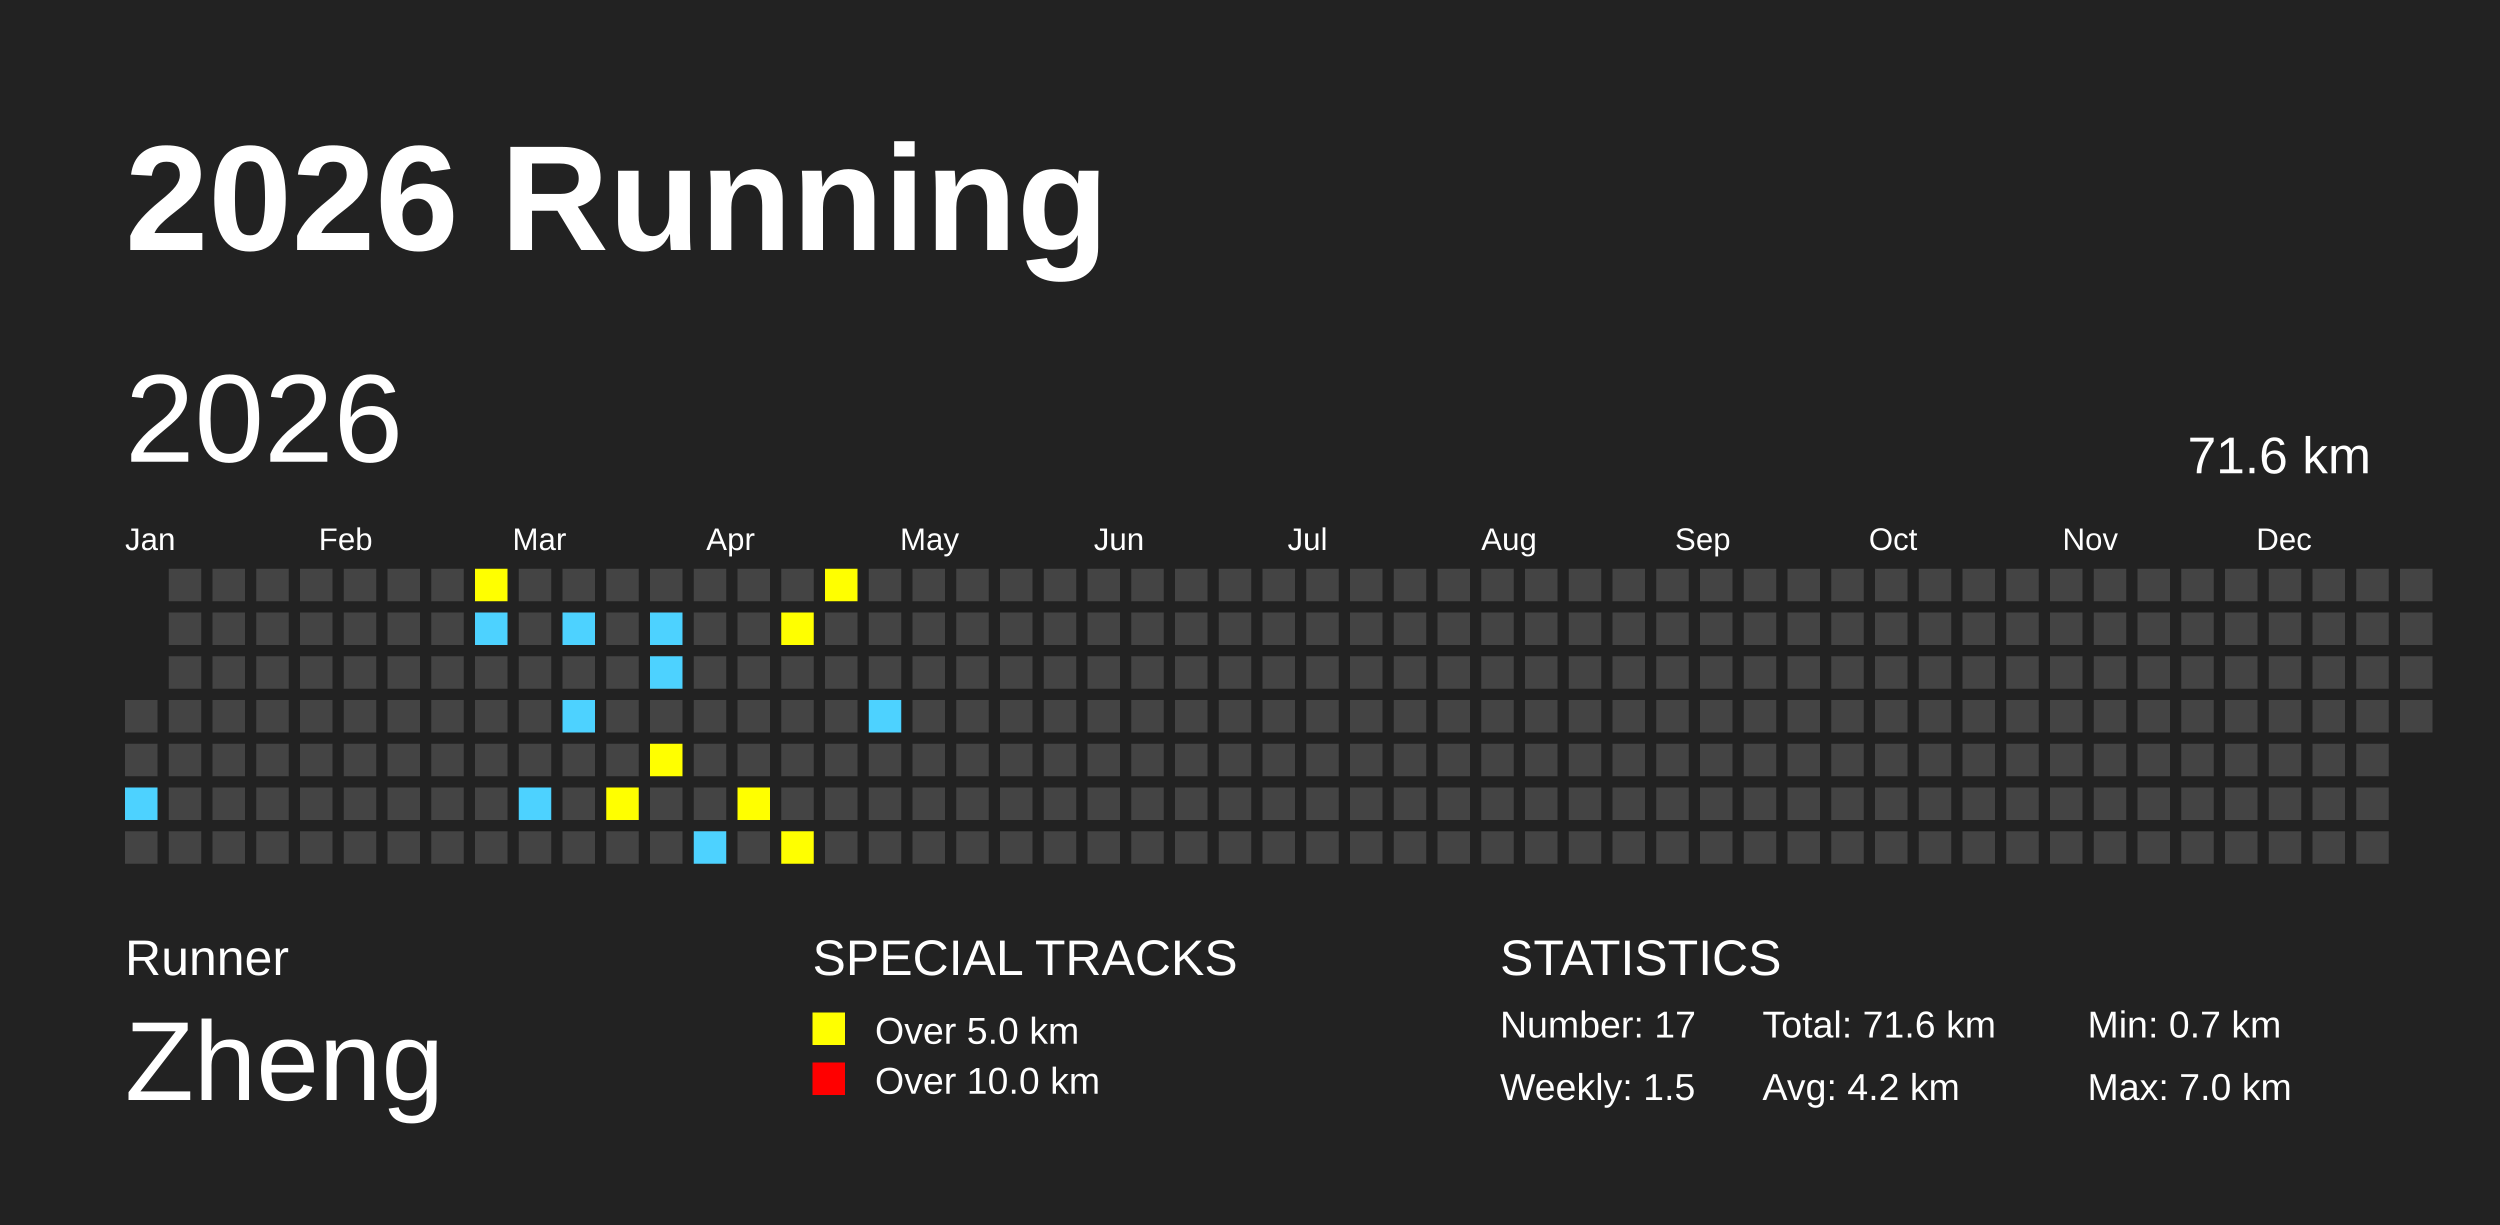
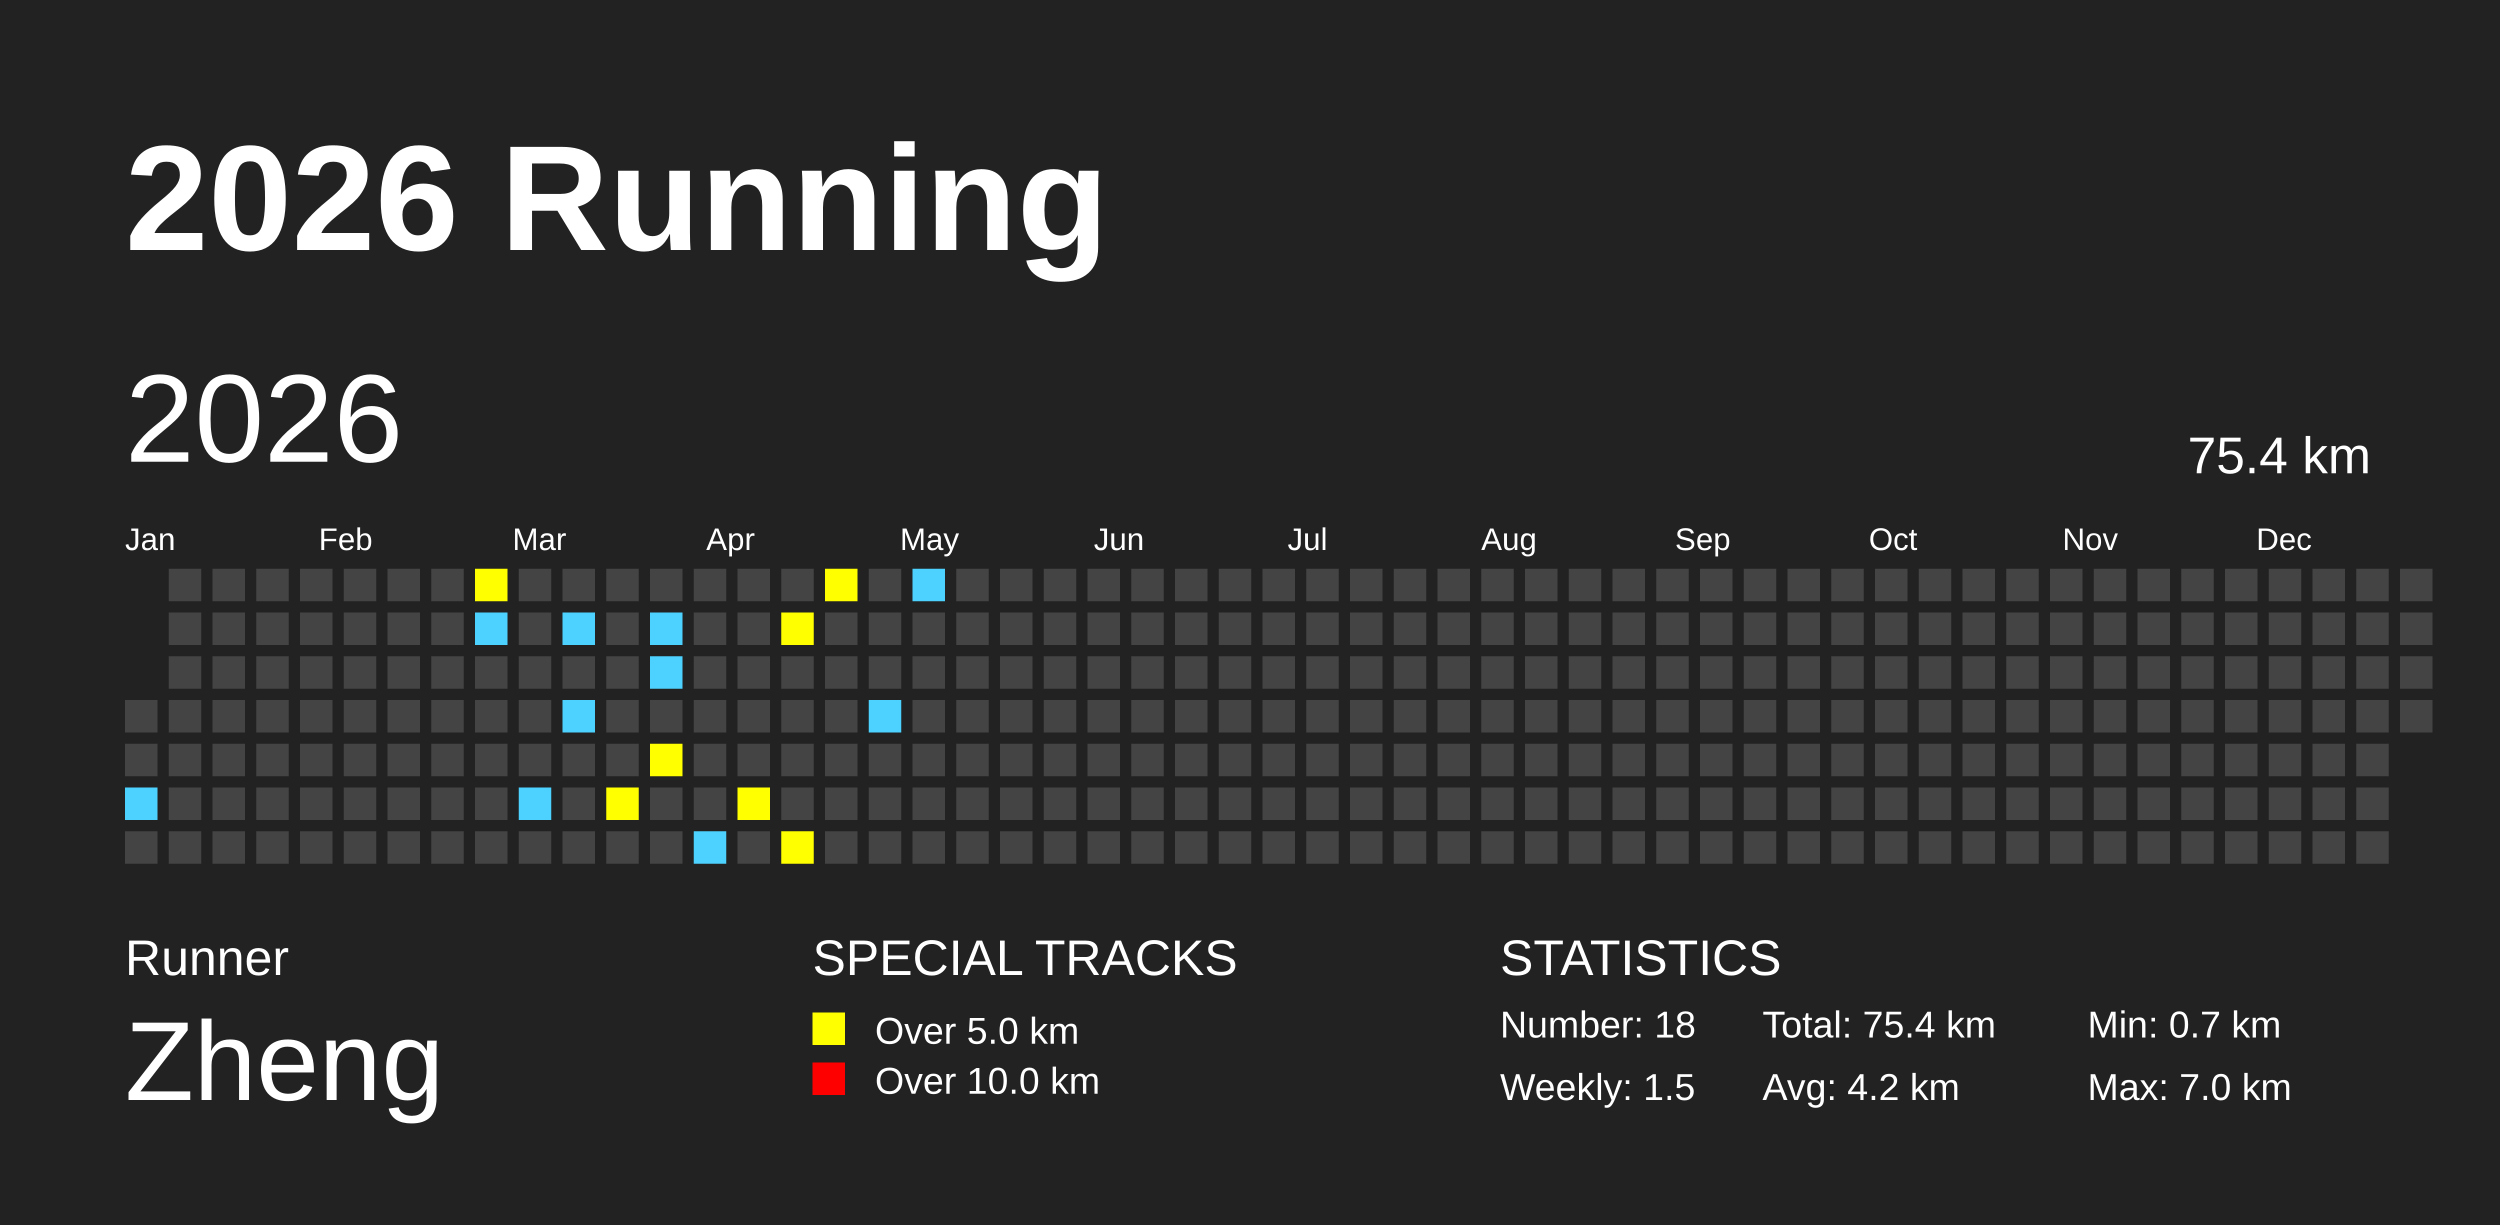
<svg xmlns="http://www.w3.org/2000/svg" baseProfile="full" height="98mm" version="1.1" viewBox="0,0,200,98" width="200mm">
  <defs />
  <rect fill="#222222" height="98" width="200" x="0" y="0" />
  <text fill="#FFFFFF" style="font-size:12px; font-family:Arial; font-weight:bold;" x="10" y="20">2026 Running</text>
  <text fill="#FFFFFF" style="font-size:4px; font-family:Arial" x="10" y="78">Runner</text>
  <text fill="#FFFFFF" style="font-size:9px; font-family:Arial" x="10" y="88">Zheng</text>
  <text fill="#FFFFFF" style="font-size:4px; font-family:Arial" x="65" y="78">SPECIAL TRACKS</text>
  <rect fill="yellow" height="2.6" width="2.6" x="65" y="81" />
  <text fill="#FFFFFF" style="font-size:3px; font-family:Arial" x="70" y="83.5">Over 5.0 km</text>
  <rect fill="red" height="2.6" width="2.6" x="65" y="85" />
  <text fill="#FFFFFF" style="font-size:3px; font-family:Arial" x="70" y="87.5">Over 10.0 km</text>
  <text fill="#FFFFFF" style="font-size:4px; font-family:Arial" x="120" y="78">STATISTICS</text>
-   <text fill="#FFFFFF" style="font-size:3px; font-family:Arial" x="120" y="83">Number: 17</text>
+   <text fill="#FFFFFF" style="font-size:3px; font-family:Arial" x="120" y="83">Number: 18</text>
  <text fill="#FFFFFF" style="font-size:3px; font-family:Arial" x="120" y="88">Weekly: 1.5</text>
-   <text fill="#FFFFFF" style="font-size:3px; font-family:Arial" x="141" y="83">Total: 71.6 km</text>
+   <text fill="#FFFFFF" style="font-size:3px; font-family:Arial" x="141" y="83">Total: 75.4 km</text>
  <text fill="#FFFFFF" style="font-size:3px; font-family:Arial" x="141" y="88">Avg: 4.2 km</text>
  <text fill="#FFFFFF" style="font-size:3px; font-family:Arial" x="167" y="83">Min: 0.7 km</text>
  <text fill="#FFFFFF" style="font-size:3px; font-family:Arial" x="167" y="88">Max: 7.0 km</text>
  <text dominant-baseline="hanging" fill="#FFFFFF" style="font-size:10.0px; font-family:Arial;" x="10" y="30">2026</text>
-   <text dominant-baseline="hanging" fill="#FFFFFF" style="font-size:4.125px; font-family:Arial;" x="175" y="35">71.6 km</text>
+   <text dominant-baseline="hanging" fill="#FFFFFF" style="font-size:4.125px; font-family:Arial;" x="175" y="35">75.4 km</text>
  <text fill="#FFFFFF" style="font-size:2.5px; font-family:Arial" x="10.0" y="44">Jan</text>
  <text fill="#FFFFFF" style="font-size:2.5px; font-family:Arial" x="25.5" y="44">Feb</text>
  <text fill="#FFFFFF" style="font-size:2.5px; font-family:Arial" x="41.0" y="44">Mar</text>
  <text fill="#FFFFFF" style="font-size:2.5px; font-family:Arial" x="56.5" y="44">Apr</text>
  <text fill="#FFFFFF" style="font-size:2.5px; font-family:Arial" x="72.0" y="44">May</text>
  <text fill="#FFFFFF" style="font-size:2.5px; font-family:Arial" x="87.5" y="44">Jun</text>
  <text fill="#FFFFFF" style="font-size:2.5px; font-family:Arial" x="103.0" y="44">Jul</text>
  <text fill="#FFFFFF" style="font-size:2.5px; font-family:Arial" x="118.5" y="44">Aug</text>
  <text fill="#FFFFFF" style="font-size:2.5px; font-family:Arial" x="134.0" y="44">Sep</text>
  <text fill="#FFFFFF" style="font-size:2.5px; font-family:Arial" x="149.5" y="44">Oct</text>
  <text fill="#FFFFFF" style="font-size:2.5px; font-family:Arial" x="165.0" y="44">Nov</text>
  <text fill="#FFFFFF" style="font-size:2.5px; font-family:Arial" x="180.5" y="44">Dec</text>
  <rect fill="#444444" height="2.6" width="2.6" x="10.0" y="56.0" />
  <rect fill="#444444" height="2.6" width="2.6" x="10.0" y="59.5" />
  <rect fill="#4DD2FF" height="2.6" width="2.6" x="10.0" y="63.0" />
  <rect fill="#444444" height="2.6" width="2.6" x="10.0" y="66.5" />
  <rect fill="#444444" height="2.6" width="2.6" x="13.5" y="45.5" />
  <rect fill="#444444" height="2.6" width="2.6" x="13.5" y="49.0" />
  <rect fill="#444444" height="2.6" width="2.6" x="13.5" y="52.5" />
  <rect fill="#444444" height="2.6" width="2.6" x="13.5" y="56.0" />
  <rect fill="#444444" height="2.6" width="2.6" x="13.5" y="59.5" />
  <rect fill="#444444" height="2.6" width="2.6" x="13.5" y="63.0" />
  <rect fill="#444444" height="2.6" width="2.6" x="13.5" y="66.5" />
  <rect fill="#444444" height="2.6" width="2.6" x="17.0" y="45.5" />
  <rect fill="#444444" height="2.6" width="2.6" x="17.0" y="49.0" />
  <rect fill="#444444" height="2.6" width="2.6" x="17.0" y="52.5" />
  <rect fill="#444444" height="2.6" width="2.6" x="17.0" y="56.0" />
  <rect fill="#444444" height="2.6" width="2.6" x="17.0" y="59.5" />
  <rect fill="#444444" height="2.6" width="2.6" x="17.0" y="63.0" />
  <rect fill="#444444" height="2.6" width="2.6" x="17.0" y="66.5" />
  <rect fill="#444444" height="2.6" width="2.6" x="20.5" y="45.5" />
  <rect fill="#444444" height="2.6" width="2.6" x="20.5" y="49.0" />
  <rect fill="#444444" height="2.6" width="2.6" x="20.5" y="52.5" />
  <rect fill="#444444" height="2.6" width="2.6" x="20.5" y="56.0" />
  <rect fill="#444444" height="2.6" width="2.6" x="20.5" y="59.5" />
  <rect fill="#444444" height="2.6" width="2.6" x="20.5" y="63.0" />
  <rect fill="#444444" height="2.6" width="2.6" x="20.5" y="66.5" />
  <rect fill="#444444" height="2.6" width="2.6" x="24.0" y="45.5" />
  <rect fill="#444444" height="2.6" width="2.6" x="24.0" y="49.0" />
  <rect fill="#444444" height="2.6" width="2.6" x="24.0" y="52.5" />
  <rect fill="#444444" height="2.6" width="2.6" x="24.0" y="56.0" />
  <rect fill="#444444" height="2.6" width="2.6" x="24.0" y="59.5" />
  <rect fill="#444444" height="2.6" width="2.6" x="24.0" y="63.0" />
  <rect fill="#444444" height="2.6" width="2.6" x="24.0" y="66.5" />
  <rect fill="#444444" height="2.6" width="2.6" x="27.5" y="45.5" />
  <rect fill="#444444" height="2.6" width="2.6" x="27.5" y="49.0" />
  <rect fill="#444444" height="2.6" width="2.6" x="27.5" y="52.5" />
  <rect fill="#444444" height="2.6" width="2.6" x="27.5" y="56.0" />
  <rect fill="#444444" height="2.6" width="2.6" x="27.5" y="59.5" />
  <rect fill="#444444" height="2.6" width="2.6" x="27.5" y="63.0" />
  <rect fill="#444444" height="2.6" width="2.6" x="27.5" y="66.5" />
  <rect fill="#444444" height="2.6" width="2.6" x="31.0" y="45.5" />
  <rect fill="#444444" height="2.6" width="2.6" x="31.0" y="49.0" />
  <rect fill="#444444" height="2.6" width="2.6" x="31.0" y="52.5" />
  <rect fill="#444444" height="2.6" width="2.6" x="31.0" y="56.0" />
  <rect fill="#444444" height="2.6" width="2.6" x="31.0" y="59.5" />
  <rect fill="#444444" height="2.6" width="2.6" x="31.0" y="63.0" />
  <rect fill="#444444" height="2.6" width="2.6" x="31.0" y="66.5" />
  <rect fill="#444444" height="2.6" width="2.6" x="34.5" y="45.5" />
  <rect fill="#444444" height="2.6" width="2.6" x="34.5" y="49.0" />
  <rect fill="#444444" height="2.6" width="2.6" x="34.5" y="52.5" />
  <rect fill="#444444" height="2.6" width="2.6" x="34.5" y="56.0" />
  <rect fill="#444444" height="2.6" width="2.6" x="34.5" y="59.5" />
  <rect fill="#444444" height="2.6" width="2.6" x="34.5" y="63.0" />
  <rect fill="#444444" height="2.6" width="2.6" x="34.5" y="66.5" />
  <rect fill="yellow" height="2.6" width="2.6" x="38.0" y="45.5" />
  <rect fill="#4DD2FF" height="2.6" width="2.6" x="38.0" y="49.0" />
  <rect fill="#444444" height="2.6" width="2.6" x="38.0" y="52.5" />
  <rect fill="#444444" height="2.6" width="2.6" x="38.0" y="56.0" />
  <rect fill="#444444" height="2.6" width="2.6" x="38.0" y="59.5" />
  <rect fill="#444444" height="2.6" width="2.6" x="38.0" y="63.0" />
  <rect fill="#444444" height="2.6" width="2.6" x="38.0" y="66.5" />
  <rect fill="#444444" height="2.6" width="2.6" x="41.5" y="45.5" />
  <rect fill="#444444" height="2.6" width="2.6" x="41.5" y="49.0" />
  <rect fill="#444444" height="2.6" width="2.6" x="41.5" y="52.5" />
  <rect fill="#444444" height="2.6" width="2.6" x="41.5" y="56.0" />
  <rect fill="#444444" height="2.6" width="2.6" x="41.5" y="59.5" />
  <rect fill="#4DD2FF" height="2.6" width="2.6" x="41.5" y="63.0" />
  <rect fill="#444444" height="2.6" width="2.6" x="41.5" y="66.5" />
  <rect fill="#444444" height="2.6" width="2.6" x="45.0" y="45.5" />
  <rect fill="#4DD2FF" height="2.6" width="2.6" x="45.0" y="49.0" />
  <rect fill="#444444" height="2.6" width="2.6" x="45.0" y="52.5" />
  <rect fill="#4DD2FF" height="2.6" width="2.6" x="45.0" y="56.0" />
  <rect fill="#444444" height="2.6" width="2.6" x="45.0" y="59.5" />
  <rect fill="#444444" height="2.6" width="2.6" x="45.0" y="63.0" />
  <rect fill="#444444" height="2.6" width="2.6" x="45.0" y="66.5" />
  <rect fill="#444444" height="2.6" width="2.6" x="48.5" y="45.5" />
  <rect fill="#444444" height="2.6" width="2.6" x="48.5" y="49.0" />
  <rect fill="#444444" height="2.6" width="2.6" x="48.5" y="52.5" />
  <rect fill="#444444" height="2.6" width="2.6" x="48.5" y="56.0" />
  <rect fill="#444444" height="2.6" width="2.6" x="48.5" y="59.5" />
  <rect fill="yellow" height="2.6" width="2.6" x="48.5" y="63.0" />
  <rect fill="#444444" height="2.6" width="2.6" x="48.5" y="66.5" />
  <rect fill="#444444" height="2.6" width="2.6" x="52.0" y="45.5" />
  <rect fill="#4DD2FF" height="2.6" width="2.6" x="52.0" y="49.0" />
  <rect fill="#4DD2FF" height="2.6" width="2.6" x="52.0" y="52.5" />
  <rect fill="#444444" height="2.6" width="2.6" x="52.0" y="56.0" />
  <rect fill="yellow" height="2.6" width="2.6" x="52.0" y="59.5" />
  <rect fill="#444444" height="2.6" width="2.6" x="52.0" y="63.0" />
  <rect fill="#444444" height="2.6" width="2.6" x="52.0" y="66.5" />
  <rect fill="#444444" height="2.6" width="2.6" x="55.5" y="45.5" />
  <rect fill="#444444" height="2.6" width="2.6" x="55.5" y="49.0" />
  <rect fill="#444444" height="2.6" width="2.6" x="55.5" y="52.5" />
  <rect fill="#444444" height="2.6" width="2.6" x="55.5" y="56.0" />
  <rect fill="#444444" height="2.6" width="2.6" x="55.5" y="59.5" />
  <rect fill="#444444" height="2.6" width="2.6" x="55.5" y="63.0" />
  <rect fill="#4DD2FF" height="2.6" width="2.6" x="55.5" y="66.5" />
  <rect fill="#444444" height="2.6" width="2.6" x="59.0" y="45.5" />
  <rect fill="#444444" height="2.6" width="2.6" x="59.0" y="49.0" />
  <rect fill="#444444" height="2.6" width="2.6" x="59.0" y="52.5" />
  <rect fill="#444444" height="2.6" width="2.6" x="59.0" y="56.0" />
  <rect fill="#444444" height="2.6" width="2.6" x="59.0" y="59.5" />
  <rect fill="yellow" height="2.6" width="2.6" x="59.0" y="63.0" />
  <rect fill="#444444" height="2.6" width="2.6" x="59.0" y="66.5" />
  <rect fill="#444444" height="2.6" width="2.6" x="62.5" y="45.5" />
  <rect fill="yellow" height="2.6" width="2.6" x="62.5" y="49.0" />
  <rect fill="#444444" height="2.6" width="2.6" x="62.5" y="52.5" />
  <rect fill="#444444" height="2.6" width="2.6" x="62.5" y="56.0" />
  <rect fill="#444444" height="2.6" width="2.6" x="62.5" y="59.5" />
  <rect fill="#444444" height="2.6" width="2.6" x="62.5" y="63.0" />
  <rect fill="yellow" height="2.6" width="2.6" x="62.5" y="66.5" />
  <rect fill="yellow" height="2.6" width="2.6" x="66.0" y="45.5" />
  <rect fill="#444444" height="2.6" width="2.6" x="66.0" y="49.0" />
  <rect fill="#444444" height="2.6" width="2.6" x="66.0" y="52.5" />
  <rect fill="#444444" height="2.6" width="2.6" x="66.0" y="56.0" />
  <rect fill="#444444" height="2.6" width="2.6" x="66.0" y="59.5" />
  <rect fill="#444444" height="2.6" width="2.6" x="66.0" y="63.0" />
  <rect fill="#444444" height="2.6" width="2.6" x="66.0" y="66.5" />
  <rect fill="#444444" height="2.6" width="2.6" x="69.5" y="45.5" />
  <rect fill="#444444" height="2.6" width="2.6" x="69.5" y="49.0" />
  <rect fill="#444444" height="2.6" width="2.6" x="69.5" y="52.5" />
  <rect fill="#4DD2FF" height="2.6" width="2.6" x="69.5" y="56.0" />
  <rect fill="#444444" height="2.6" width="2.6" x="69.5" y="59.5" />
  <rect fill="#444444" height="2.6" width="2.6" x="69.5" y="63.0" />
  <rect fill="#444444" height="2.6" width="2.6" x="69.5" y="66.5" />
-   <rect fill="#444444" height="2.6" width="2.6" x="73.0" y="45.5" />
+   <rect fill="#4DD2FF" height="2.6" width="2.6" x="73.0" y="45.5" />
  <rect fill="#444444" height="2.6" width="2.6" x="73.0" y="49.0" />
  <rect fill="#444444" height="2.6" width="2.6" x="73.0" y="52.5" />
  <rect fill="#444444" height="2.6" width="2.6" x="73.0" y="56.0" />
  <rect fill="#444444" height="2.6" width="2.6" x="73.0" y="59.5" />
  <rect fill="#444444" height="2.6" width="2.6" x="73.0" y="63.0" />
  <rect fill="#444444" height="2.6" width="2.6" x="73.0" y="66.5" />
  <rect fill="#444444" height="2.6" width="2.6" x="76.5" y="45.5" />
  <rect fill="#444444" height="2.6" width="2.6" x="76.5" y="49.0" />
  <rect fill="#444444" height="2.6" width="2.6" x="76.5" y="52.5" />
  <rect fill="#444444" height="2.6" width="2.6" x="76.5" y="56.0" />
  <rect fill="#444444" height="2.6" width="2.6" x="76.5" y="59.5" />
  <rect fill="#444444" height="2.6" width="2.6" x="76.5" y="63.0" />
  <rect fill="#444444" height="2.6" width="2.6" x="76.5" y="66.5" />
  <rect fill="#444444" height="2.6" width="2.6" x="80.0" y="45.5" />
  <rect fill="#444444" height="2.6" width="2.6" x="80.0" y="49.0" />
  <rect fill="#444444" height="2.6" width="2.6" x="80.0" y="52.5" />
  <rect fill="#444444" height="2.6" width="2.6" x="80.0" y="56.0" />
  <rect fill="#444444" height="2.6" width="2.6" x="80.0" y="59.5" />
  <rect fill="#444444" height="2.6" width="2.6" x="80.0" y="63.0" />
  <rect fill="#444444" height="2.6" width="2.6" x="80.0" y="66.5" />
  <rect fill="#444444" height="2.6" width="2.6" x="83.5" y="45.5" />
  <rect fill="#444444" height="2.6" width="2.6" x="83.5" y="49.0" />
  <rect fill="#444444" height="2.6" width="2.6" x="83.5" y="52.5" />
  <rect fill="#444444" height="2.6" width="2.6" x="83.5" y="56.0" />
  <rect fill="#444444" height="2.6" width="2.6" x="83.5" y="59.5" />
  <rect fill="#444444" height="2.6" width="2.6" x="83.5" y="63.0" />
  <rect fill="#444444" height="2.6" width="2.6" x="83.5" y="66.5" />
  <rect fill="#444444" height="2.6" width="2.6" x="87.0" y="45.5" />
  <rect fill="#444444" height="2.6" width="2.6" x="87.0" y="49.0" />
  <rect fill="#444444" height="2.6" width="2.6" x="87.0" y="52.5" />
  <rect fill="#444444" height="2.6" width="2.6" x="87.0" y="56.0" />
  <rect fill="#444444" height="2.6" width="2.6" x="87.0" y="59.5" />
  <rect fill="#444444" height="2.6" width="2.6" x="87.0" y="63.0" />
  <rect fill="#444444" height="2.6" width="2.6" x="87.0" y="66.5" />
  <rect fill="#444444" height="2.6" width="2.6" x="90.5" y="45.5" />
  <rect fill="#444444" height="2.6" width="2.6" x="90.5" y="49.0" />
  <rect fill="#444444" height="2.6" width="2.6" x="90.5" y="52.5" />
  <rect fill="#444444" height="2.6" width="2.6" x="90.5" y="56.0" />
  <rect fill="#444444" height="2.6" width="2.6" x="90.5" y="59.5" />
  <rect fill="#444444" height="2.6" width="2.6" x="90.5" y="63.0" />
  <rect fill="#444444" height="2.6" width="2.6" x="90.5" y="66.5" />
  <rect fill="#444444" height="2.6" width="2.6" x="94.0" y="45.5" />
  <rect fill="#444444" height="2.6" width="2.6" x="94.0" y="49.0" />
  <rect fill="#444444" height="2.6" width="2.6" x="94.0" y="52.5" />
  <rect fill="#444444" height="2.6" width="2.6" x="94.0" y="56.0" />
  <rect fill="#444444" height="2.6" width="2.6" x="94.0" y="59.5" />
  <rect fill="#444444" height="2.6" width="2.6" x="94.0" y="63.0" />
  <rect fill="#444444" height="2.6" width="2.6" x="94.0" y="66.5" />
  <rect fill="#444444" height="2.6" width="2.6" x="97.5" y="45.5" />
  <rect fill="#444444" height="2.6" width="2.6" x="97.5" y="49.0" />
  <rect fill="#444444" height="2.6" width="2.6" x="97.5" y="52.5" />
  <rect fill="#444444" height="2.6" width="2.6" x="97.5" y="56.0" />
  <rect fill="#444444" height="2.6" width="2.6" x="97.5" y="59.5" />
  <rect fill="#444444" height="2.6" width="2.6" x="97.5" y="63.0" />
  <rect fill="#444444" height="2.6" width="2.6" x="97.5" y="66.5" />
  <rect fill="#444444" height="2.6" width="2.6" x="101.0" y="45.5" />
  <rect fill="#444444" height="2.6" width="2.6" x="101.0" y="49.0" />
  <rect fill="#444444" height="2.6" width="2.6" x="101.0" y="52.5" />
  <rect fill="#444444" height="2.6" width="2.6" x="101.0" y="56.0" />
  <rect fill="#444444" height="2.6" width="2.6" x="101.0" y="59.5" />
  <rect fill="#444444" height="2.6" width="2.6" x="101.0" y="63.0" />
  <rect fill="#444444" height="2.6" width="2.6" x="101.0" y="66.5" />
  <rect fill="#444444" height="2.6" width="2.6" x="104.5" y="45.5" />
  <rect fill="#444444" height="2.6" width="2.6" x="104.5" y="49.0" />
  <rect fill="#444444" height="2.6" width="2.6" x="104.5" y="52.5" />
  <rect fill="#444444" height="2.6" width="2.6" x="104.5" y="56.0" />
  <rect fill="#444444" height="2.6" width="2.6" x="104.5" y="59.5" />
  <rect fill="#444444" height="2.6" width="2.6" x="104.5" y="63.0" />
  <rect fill="#444444" height="2.6" width="2.6" x="104.5" y="66.5" />
  <rect fill="#444444" height="2.6" width="2.6" x="108.0" y="45.5" />
  <rect fill="#444444" height="2.6" width="2.6" x="108.0" y="49.0" />
  <rect fill="#444444" height="2.6" width="2.6" x="108.0" y="52.5" />
  <rect fill="#444444" height="2.6" width="2.6" x="108.0" y="56.0" />
  <rect fill="#444444" height="2.6" width="2.6" x="108.0" y="59.5" />
  <rect fill="#444444" height="2.6" width="2.6" x="108.0" y="63.0" />
  <rect fill="#444444" height="2.6" width="2.6" x="108.0" y="66.5" />
  <rect fill="#444444" height="2.6" width="2.6" x="111.5" y="45.5" />
  <rect fill="#444444" height="2.6" width="2.6" x="111.5" y="49.0" />
  <rect fill="#444444" height="2.6" width="2.6" x="111.5" y="52.5" />
  <rect fill="#444444" height="2.6" width="2.6" x="111.5" y="56.0" />
  <rect fill="#444444" height="2.6" width="2.6" x="111.5" y="59.5" />
  <rect fill="#444444" height="2.6" width="2.6" x="111.5" y="63.0" />
  <rect fill="#444444" height="2.6" width="2.6" x="111.5" y="66.5" />
  <rect fill="#444444" height="2.6" width="2.6" x="115.0" y="45.5" />
  <rect fill="#444444" height="2.6" width="2.6" x="115.0" y="49.0" />
  <rect fill="#444444" height="2.6" width="2.6" x="115.0" y="52.5" />
  <rect fill="#444444" height="2.6" width="2.6" x="115.0" y="56.0" />
  <rect fill="#444444" height="2.6" width="2.6" x="115.0" y="59.5" />
  <rect fill="#444444" height="2.6" width="2.6" x="115.0" y="63.0" />
  <rect fill="#444444" height="2.6" width="2.6" x="115.0" y="66.5" />
  <rect fill="#444444" height="2.6" width="2.6" x="118.5" y="45.5" />
  <rect fill="#444444" height="2.6" width="2.6" x="118.5" y="49.0" />
  <rect fill="#444444" height="2.6" width="2.6" x="118.5" y="52.5" />
  <rect fill="#444444" height="2.6" width="2.6" x="118.5" y="56.0" />
  <rect fill="#444444" height="2.6" width="2.6" x="118.5" y="59.5" />
  <rect fill="#444444" height="2.6" width="2.6" x="118.5" y="63.0" />
  <rect fill="#444444" height="2.6" width="2.6" x="118.5" y="66.5" />
  <rect fill="#444444" height="2.6" width="2.6" x="122.0" y="45.5" />
  <rect fill="#444444" height="2.6" width="2.6" x="122.0" y="49.0" />
  <rect fill="#444444" height="2.6" width="2.6" x="122.0" y="52.5" />
  <rect fill="#444444" height="2.6" width="2.6" x="122.0" y="56.0" />
  <rect fill="#444444" height="2.6" width="2.6" x="122.0" y="59.5" />
  <rect fill="#444444" height="2.6" width="2.6" x="122.0" y="63.0" />
  <rect fill="#444444" height="2.6" width="2.6" x="122.0" y="66.5" />
  <rect fill="#444444" height="2.6" width="2.6" x="125.5" y="45.5" />
  <rect fill="#444444" height="2.6" width="2.6" x="125.5" y="49.0" />
  <rect fill="#444444" height="2.6" width="2.6" x="125.5" y="52.5" />
  <rect fill="#444444" height="2.6" width="2.6" x="125.5" y="56.0" />
  <rect fill="#444444" height="2.6" width="2.6" x="125.5" y="59.5" />
  <rect fill="#444444" height="2.6" width="2.6" x="125.5" y="63.0" />
  <rect fill="#444444" height="2.6" width="2.6" x="125.5" y="66.5" />
  <rect fill="#444444" height="2.6" width="2.6" x="129.0" y="45.5" />
  <rect fill="#444444" height="2.6" width="2.6" x="129.0" y="49.0" />
  <rect fill="#444444" height="2.6" width="2.6" x="129.0" y="52.5" />
  <rect fill="#444444" height="2.6" width="2.6" x="129.0" y="56.0" />
  <rect fill="#444444" height="2.6" width="2.6" x="129.0" y="59.5" />
  <rect fill="#444444" height="2.6" width="2.6" x="129.0" y="63.0" />
  <rect fill="#444444" height="2.6" width="2.6" x="129.0" y="66.5" />
  <rect fill="#444444" height="2.6" width="2.6" x="132.5" y="45.5" />
  <rect fill="#444444" height="2.6" width="2.6" x="132.5" y="49.0" />
  <rect fill="#444444" height="2.6" width="2.6" x="132.5" y="52.5" />
  <rect fill="#444444" height="2.6" width="2.6" x="132.5" y="56.0" />
  <rect fill="#444444" height="2.6" width="2.6" x="132.5" y="59.5" />
  <rect fill="#444444" height="2.6" width="2.6" x="132.5" y="63.0" />
  <rect fill="#444444" height="2.6" width="2.6" x="132.5" y="66.5" />
  <rect fill="#444444" height="2.6" width="2.6" x="136.0" y="45.5" />
  <rect fill="#444444" height="2.6" width="2.6" x="136.0" y="49.0" />
  <rect fill="#444444" height="2.6" width="2.6" x="136.0" y="52.5" />
  <rect fill="#444444" height="2.6" width="2.6" x="136.0" y="56.0" />
  <rect fill="#444444" height="2.6" width="2.6" x="136.0" y="59.5" />
  <rect fill="#444444" height="2.6" width="2.6" x="136.0" y="63.0" />
  <rect fill="#444444" height="2.6" width="2.6" x="136.0" y="66.5" />
  <rect fill="#444444" height="2.6" width="2.6" x="139.5" y="45.5" />
  <rect fill="#444444" height="2.6" width="2.6" x="139.5" y="49.0" />
  <rect fill="#444444" height="2.6" width="2.6" x="139.5" y="52.5" />
  <rect fill="#444444" height="2.6" width="2.6" x="139.5" y="56.0" />
  <rect fill="#444444" height="2.6" width="2.6" x="139.5" y="59.5" />
  <rect fill="#444444" height="2.6" width="2.6" x="139.5" y="63.0" />
  <rect fill="#444444" height="2.6" width="2.6" x="139.5" y="66.5" />
  <rect fill="#444444" height="2.6" width="2.6" x="143.0" y="45.5" />
  <rect fill="#444444" height="2.6" width="2.6" x="143.0" y="49.0" />
  <rect fill="#444444" height="2.6" width="2.6" x="143.0" y="52.5" />
  <rect fill="#444444" height="2.6" width="2.6" x="143.0" y="56.0" />
  <rect fill="#444444" height="2.6" width="2.6" x="143.0" y="59.5" />
  <rect fill="#444444" height="2.6" width="2.6" x="143.0" y="63.0" />
  <rect fill="#444444" height="2.6" width="2.6" x="143.0" y="66.5" />
  <rect fill="#444444" height="2.6" width="2.6" x="146.5" y="45.5" />
  <rect fill="#444444" height="2.6" width="2.6" x="146.5" y="49.0" />
  <rect fill="#444444" height="2.6" width="2.6" x="146.5" y="52.5" />
  <rect fill="#444444" height="2.6" width="2.6" x="146.5" y="56.0" />
  <rect fill="#444444" height="2.6" width="2.6" x="146.5" y="59.5" />
  <rect fill="#444444" height="2.6" width="2.6" x="146.5" y="63.0" />
  <rect fill="#444444" height="2.6" width="2.6" x="146.5" y="66.5" />
  <rect fill="#444444" height="2.6" width="2.6" x="150.0" y="45.5" />
  <rect fill="#444444" height="2.6" width="2.6" x="150.0" y="49.0" />
  <rect fill="#444444" height="2.6" width="2.6" x="150.0" y="52.5" />
  <rect fill="#444444" height="2.6" width="2.6" x="150.0" y="56.0" />
  <rect fill="#444444" height="2.6" width="2.6" x="150.0" y="59.5" />
  <rect fill="#444444" height="2.6" width="2.6" x="150.0" y="63.0" />
  <rect fill="#444444" height="2.6" width="2.6" x="150.0" y="66.5" />
  <rect fill="#444444" height="2.6" width="2.6" x="153.5" y="45.5" />
  <rect fill="#444444" height="2.6" width="2.6" x="153.5" y="49.0" />
  <rect fill="#444444" height="2.6" width="2.6" x="153.5" y="52.5" />
  <rect fill="#444444" height="2.6" width="2.6" x="153.5" y="56.0" />
  <rect fill="#444444" height="2.6" width="2.6" x="153.5" y="59.5" />
  <rect fill="#444444" height="2.6" width="2.6" x="153.5" y="63.0" />
  <rect fill="#444444" height="2.6" width="2.6" x="153.5" y="66.5" />
  <rect fill="#444444" height="2.6" width="2.6" x="157.0" y="45.5" />
  <rect fill="#444444" height="2.6" width="2.6" x="157.0" y="49.0" />
  <rect fill="#444444" height="2.6" width="2.6" x="157.0" y="52.5" />
  <rect fill="#444444" height="2.6" width="2.6" x="157.0" y="56.0" />
  <rect fill="#444444" height="2.6" width="2.6" x="157.0" y="59.5" />
  <rect fill="#444444" height="2.6" width="2.6" x="157.0" y="63.0" />
  <rect fill="#444444" height="2.6" width="2.6" x="157.0" y="66.5" />
  <rect fill="#444444" height="2.6" width="2.6" x="160.5" y="45.5" />
  <rect fill="#444444" height="2.6" width="2.6" x="160.5" y="49.0" />
  <rect fill="#444444" height="2.6" width="2.6" x="160.5" y="52.5" />
  <rect fill="#444444" height="2.6" width="2.6" x="160.5" y="56.0" />
  <rect fill="#444444" height="2.6" width="2.6" x="160.5" y="59.5" />
  <rect fill="#444444" height="2.6" width="2.6" x="160.5" y="63.0" />
  <rect fill="#444444" height="2.6" width="2.6" x="160.5" y="66.5" />
  <rect fill="#444444" height="2.6" width="2.6" x="164.0" y="45.5" />
  <rect fill="#444444" height="2.6" width="2.6" x="164.0" y="49.0" />
  <rect fill="#444444" height="2.6" width="2.6" x="164.0" y="52.5" />
  <rect fill="#444444" height="2.6" width="2.6" x="164.0" y="56.0" />
  <rect fill="#444444" height="2.6" width="2.6" x="164.0" y="59.5" />
  <rect fill="#444444" height="2.6" width="2.6" x="164.0" y="63.0" />
  <rect fill="#444444" height="2.6" width="2.6" x="164.0" y="66.5" />
  <rect fill="#444444" height="2.6" width="2.6" x="167.5" y="45.5" />
  <rect fill="#444444" height="2.6" width="2.6" x="167.5" y="49.0" />
  <rect fill="#444444" height="2.6" width="2.6" x="167.5" y="52.5" />
  <rect fill="#444444" height="2.6" width="2.6" x="167.5" y="56.0" />
  <rect fill="#444444" height="2.6" width="2.6" x="167.5" y="59.5" />
  <rect fill="#444444" height="2.6" width="2.6" x="167.5" y="63.0" />
  <rect fill="#444444" height="2.6" width="2.6" x="167.5" y="66.5" />
  <rect fill="#444444" height="2.6" width="2.6" x="171.0" y="45.5" />
  <rect fill="#444444" height="2.6" width="2.6" x="171.0" y="49.0" />
  <rect fill="#444444" height="2.6" width="2.6" x="171.0" y="52.5" />
  <rect fill="#444444" height="2.6" width="2.6" x="171.0" y="56.0" />
  <rect fill="#444444" height="2.6" width="2.6" x="171.0" y="59.5" />
  <rect fill="#444444" height="2.6" width="2.6" x="171.0" y="63.0" />
  <rect fill="#444444" height="2.6" width="2.6" x="171.0" y="66.5" />
  <rect fill="#444444" height="2.6" width="2.6" x="174.5" y="45.5" />
  <rect fill="#444444" height="2.6" width="2.6" x="174.5" y="49.0" />
  <rect fill="#444444" height="2.6" width="2.6" x="174.5" y="52.5" />
  <rect fill="#444444" height="2.6" width="2.6" x="174.5" y="56.0" />
  <rect fill="#444444" height="2.6" width="2.6" x="174.5" y="59.5" />
  <rect fill="#444444" height="2.6" width="2.6" x="174.5" y="63.0" />
  <rect fill="#444444" height="2.6" width="2.6" x="174.5" y="66.5" />
  <rect fill="#444444" height="2.6" width="2.6" x="178.0" y="45.5" />
  <rect fill="#444444" height="2.6" width="2.6" x="178.0" y="49.0" />
  <rect fill="#444444" height="2.6" width="2.6" x="178.0" y="52.5" />
  <rect fill="#444444" height="2.6" width="2.6" x="178.0" y="56.0" />
  <rect fill="#444444" height="2.6" width="2.6" x="178.0" y="59.5" />
  <rect fill="#444444" height="2.6" width="2.6" x="178.0" y="63.0" />
  <rect fill="#444444" height="2.6" width="2.6" x="178.0" y="66.5" />
  <rect fill="#444444" height="2.6" width="2.6" x="181.5" y="45.5" />
  <rect fill="#444444" height="2.6" width="2.6" x="181.5" y="49.0" />
  <rect fill="#444444" height="2.6" width="2.6" x="181.5" y="52.5" />
  <rect fill="#444444" height="2.6" width="2.6" x="181.5" y="56.0" />
  <rect fill="#444444" height="2.6" width="2.6" x="181.5" y="59.5" />
  <rect fill="#444444" height="2.6" width="2.6" x="181.5" y="63.0" />
  <rect fill="#444444" height="2.6" width="2.6" x="181.5" y="66.5" />
  <rect fill="#444444" height="2.6" width="2.6" x="185.0" y="45.5" />
  <rect fill="#444444" height="2.6" width="2.6" x="185.0" y="49.0" />
  <rect fill="#444444" height="2.6" width="2.6" x="185.0" y="52.5" />
  <rect fill="#444444" height="2.6" width="2.6" x="185.0" y="56.0" />
  <rect fill="#444444" height="2.6" width="2.6" x="185.0" y="59.5" />
  <rect fill="#444444" height="2.6" width="2.6" x="185.0" y="63.0" />
  <rect fill="#444444" height="2.6" width="2.6" x="185.0" y="66.5" />
  <rect fill="#444444" height="2.6" width="2.6" x="188.5" y="45.5" />
  <rect fill="#444444" height="2.6" width="2.6" x="188.5" y="49.0" />
  <rect fill="#444444" height="2.6" width="2.6" x="188.5" y="52.5" />
  <rect fill="#444444" height="2.6" width="2.6" x="188.5" y="56.0" />
  <rect fill="#444444" height="2.6" width="2.6" x="188.5" y="59.5" />
  <rect fill="#444444" height="2.6" width="2.6" x="188.5" y="63.0" />
  <rect fill="#444444" height="2.6" width="2.6" x="188.5" y="66.5" />
  <rect fill="#444444" height="2.6" width="2.6" x="192.0" y="45.5" />
  <rect fill="#444444" height="2.6" width="2.6" x="192.0" y="49.0" />
  <rect fill="#444444" height="2.6" width="2.6" x="192.0" y="52.5" />
  <rect fill="#444444" height="2.6" width="2.6" x="192.0" y="56.0" />
</svg>
